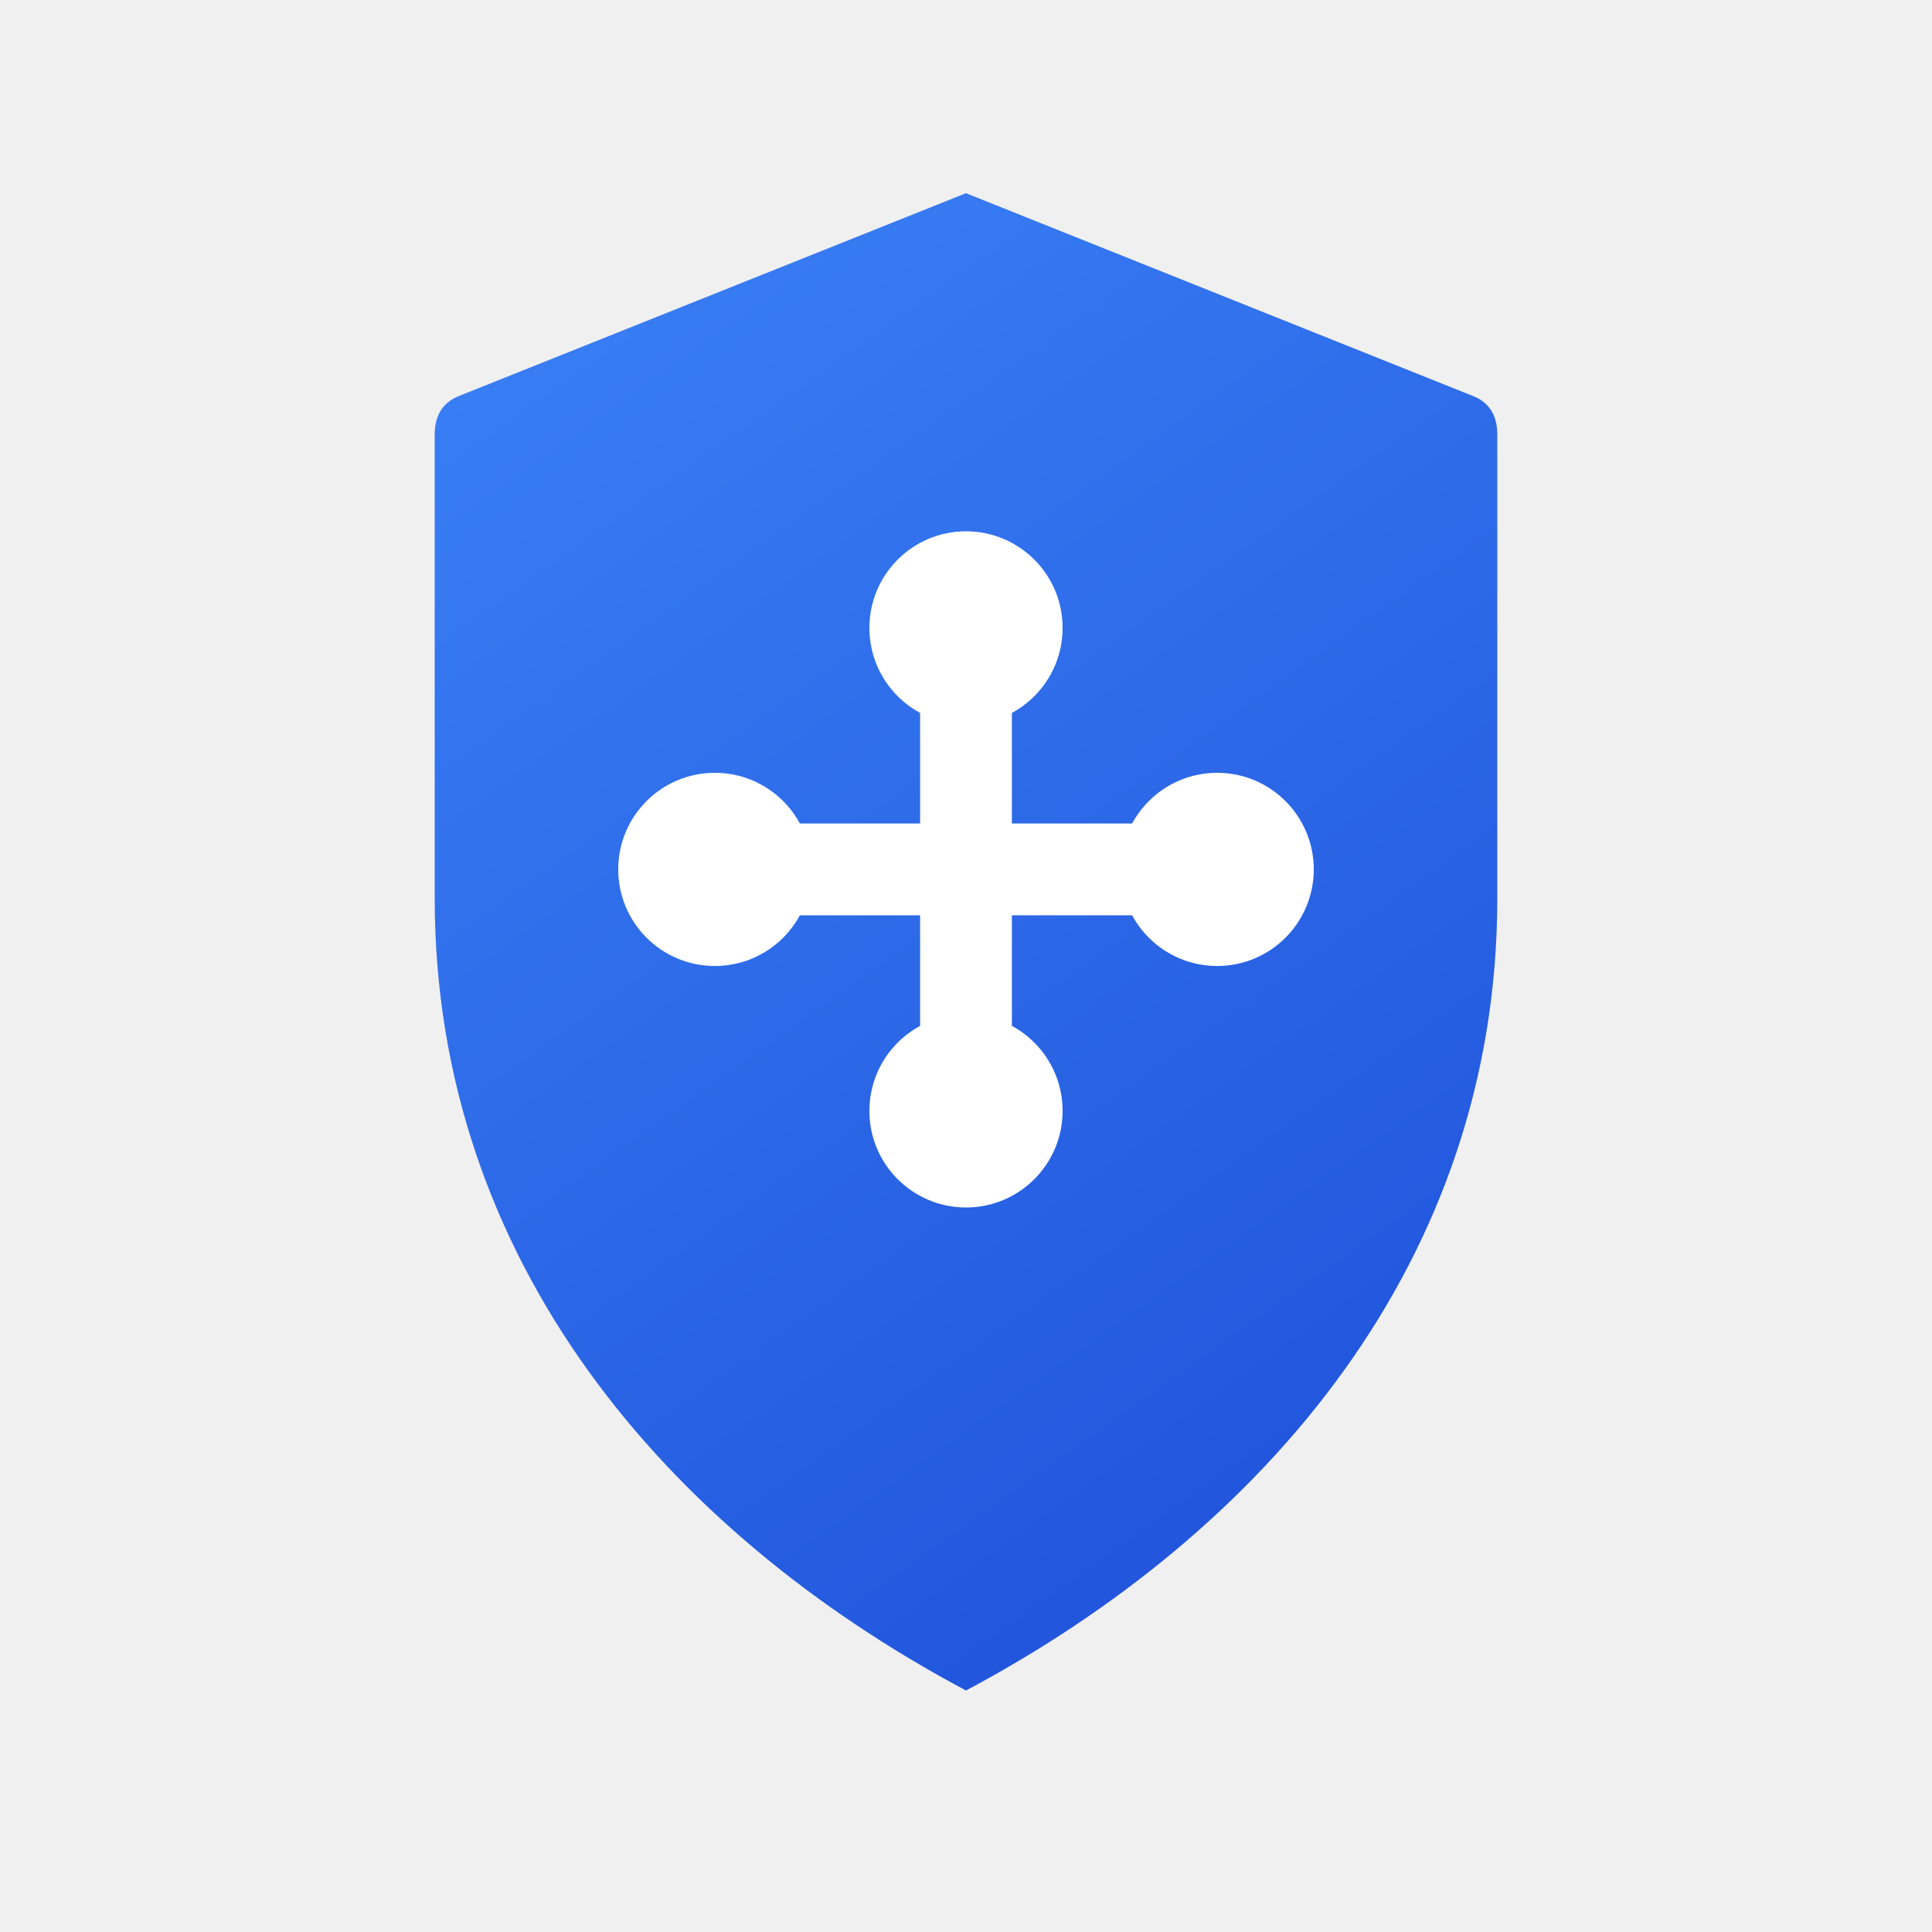
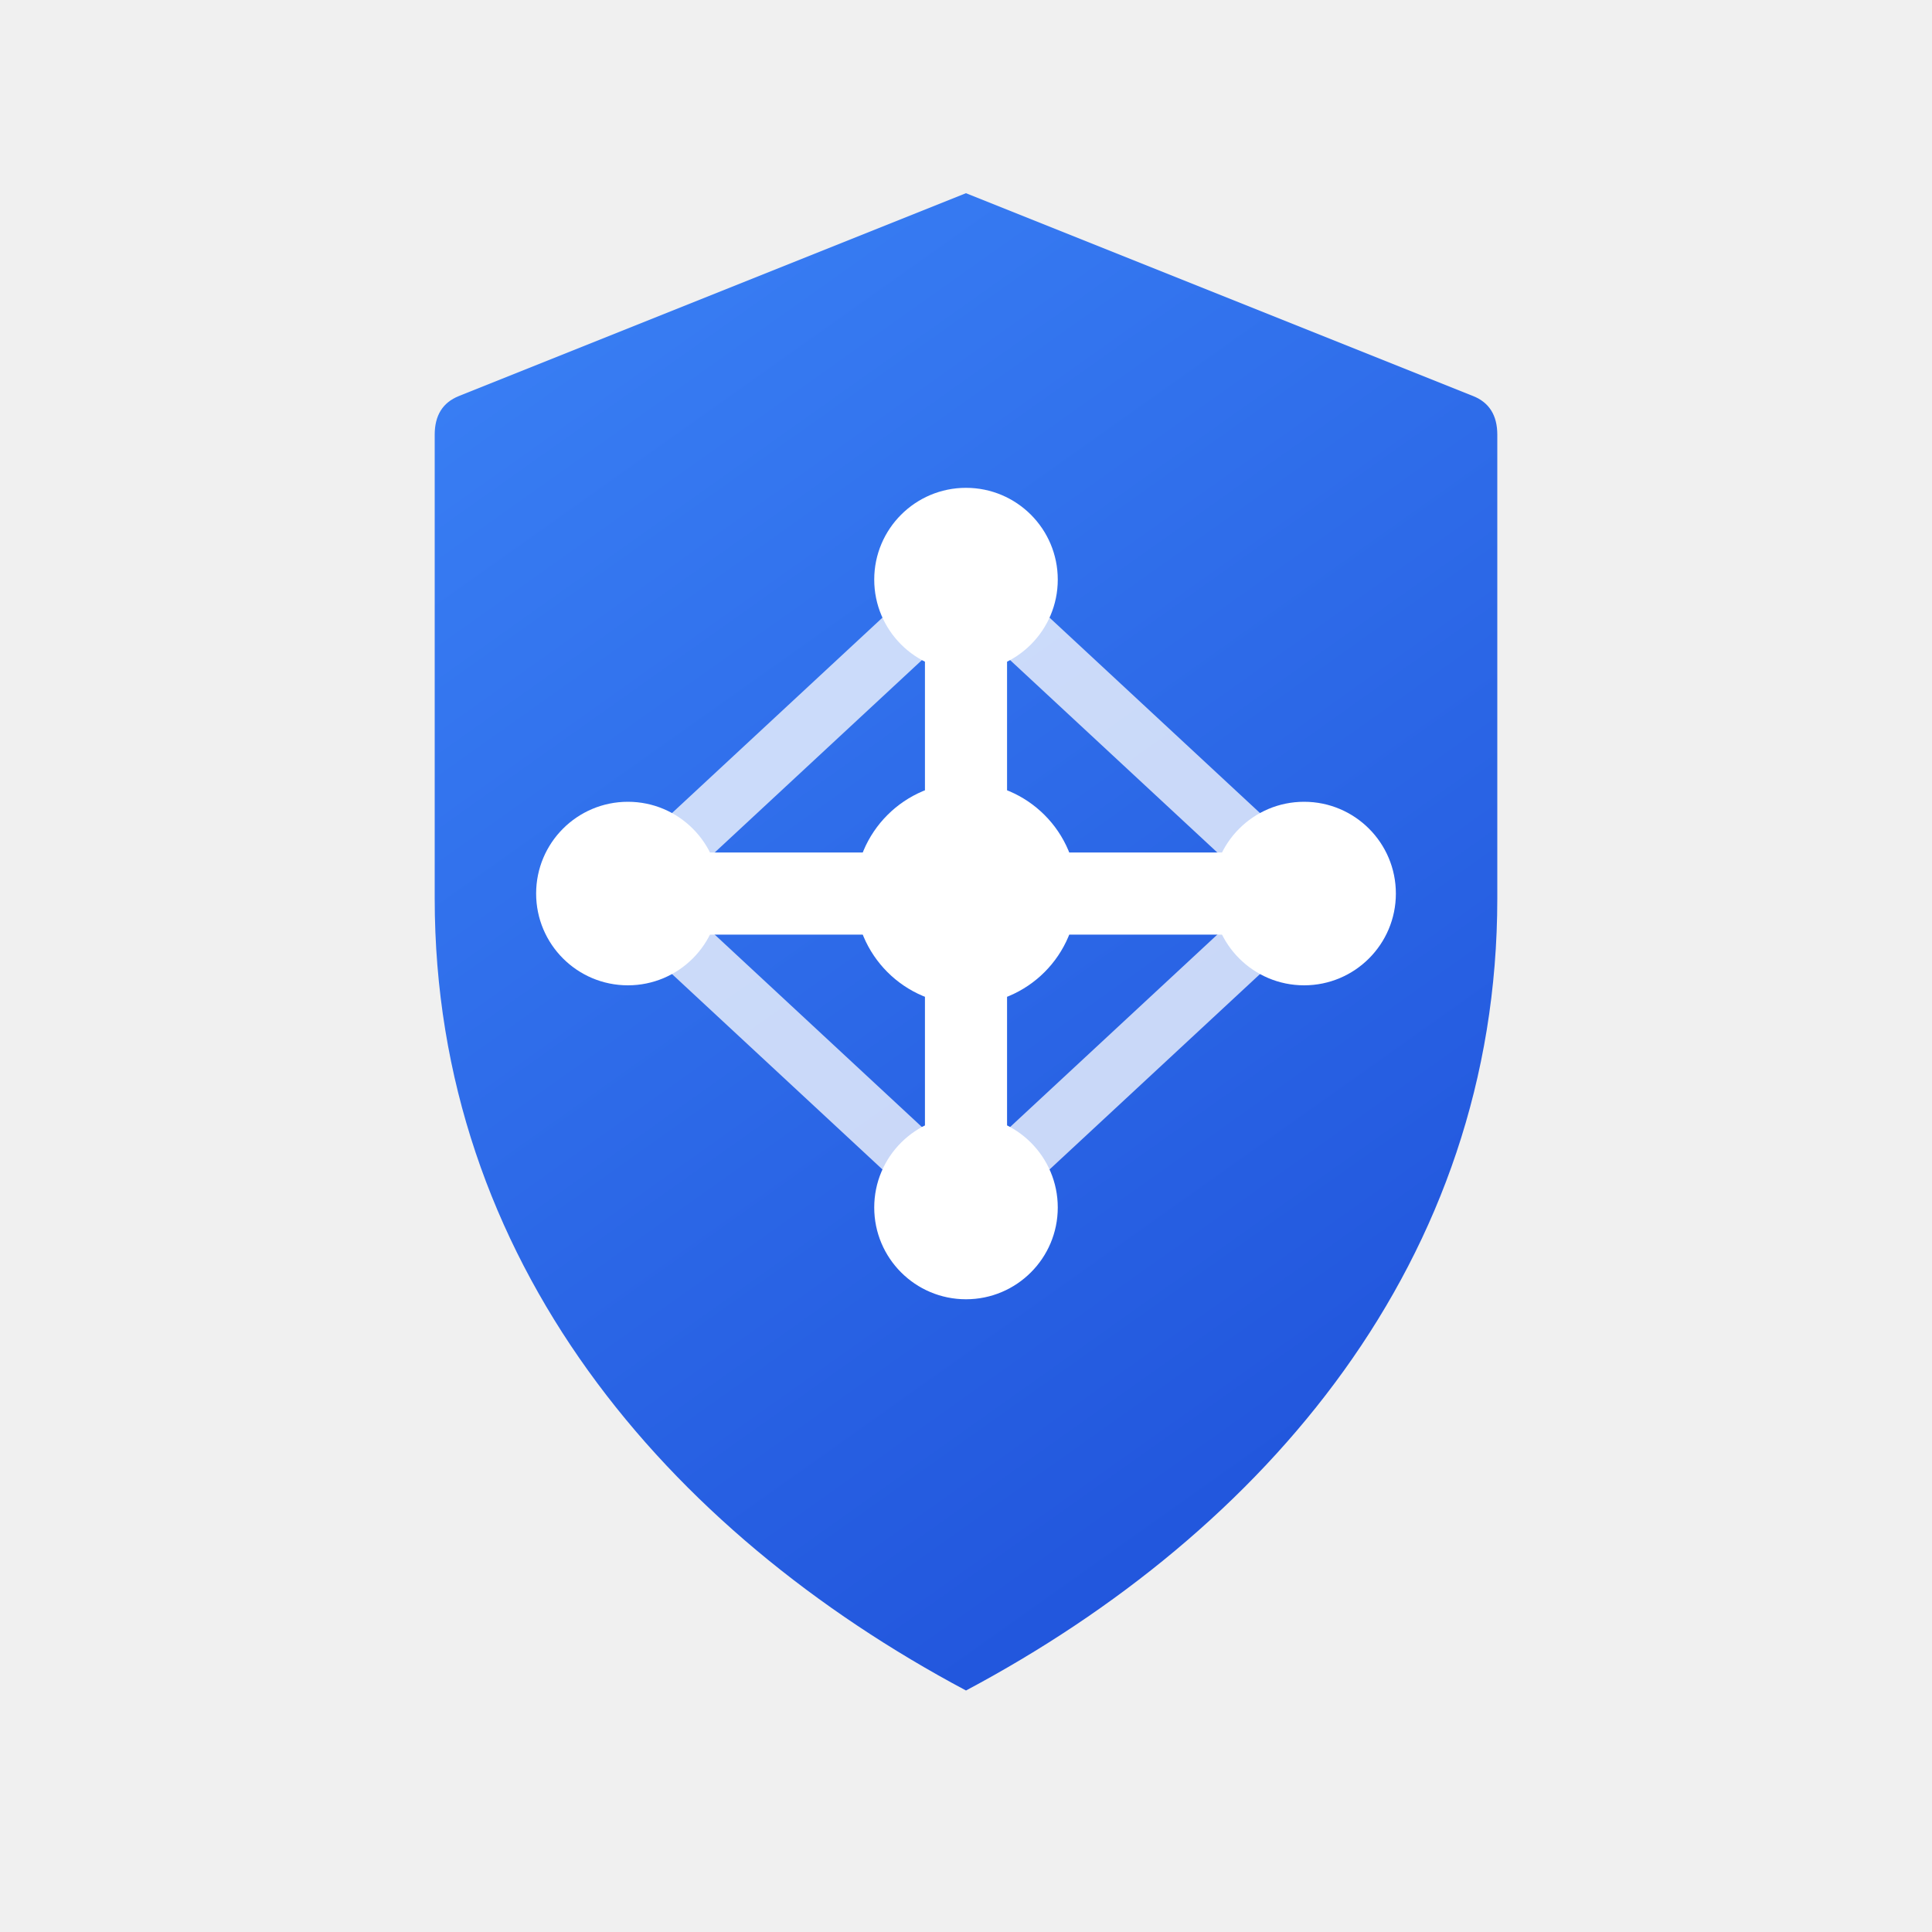
<svg xmlns="http://www.w3.org/2000/svg" width="40" height="40" viewBox="0 0 40 40" fill="none">
  <defs>
    <linearGradient id="g" x1="9" y1="4" x2="31" y2="35" gradientUnits="userSpaceOnUse">
      <stop stop-color="#3b82f6" />
      <stop offset="1" stop-color="#1d4ed8" />
    </linearGradient>
  </defs>
  <path d="M20 4 L30.5 8.2 Q31 8.4 31 9 V18.6 C31 26.1 26.2 31.7 20 35 C13.8 31.7 9 26.1 9 18.6 V9 Q9 8.4 9.5 8.2 Z" fill="url(#g)" />
-   <path d="M20 13 V23 M14.8 18 H25.2" stroke="#fff" stroke-width="1.9" stroke-linecap="round" />
-   <circle cx="20" cy="13" r="2" fill="#fff" />
-   <circle cx="20" cy="23" r="2" fill="#fff" />
-   <circle cx="14.8" cy="18" r="2" fill="#fff" />
-   <circle cx="25.2" cy="18" r="2" fill="#fff" />
+   <path d="M20 12 L27 18.5 L20 25 L13 18.5 Z" stroke="#fff" stroke-width="1.2" stroke-opacity=".75" stroke-linejoin="round" fill="none" />
+   <path d="M20 12 V25 M13 18.5 H27" stroke="#fff" stroke-width="1.7" stroke-linecap="round" />
+   <circle cx="20" cy="12" r="1.9" fill="#fff" />
+   <circle cx="27" cy="18.5" r="1.9" fill="#fff" />
+   <circle cx="20" cy="25" r="1.9" fill="#fff" />
+   <circle cx="13" cy="18.5" r="1.9" fill="#fff" />
+   <circle cx="20" cy="18.5" r="2.3" fill="#fff" />
</svg>
